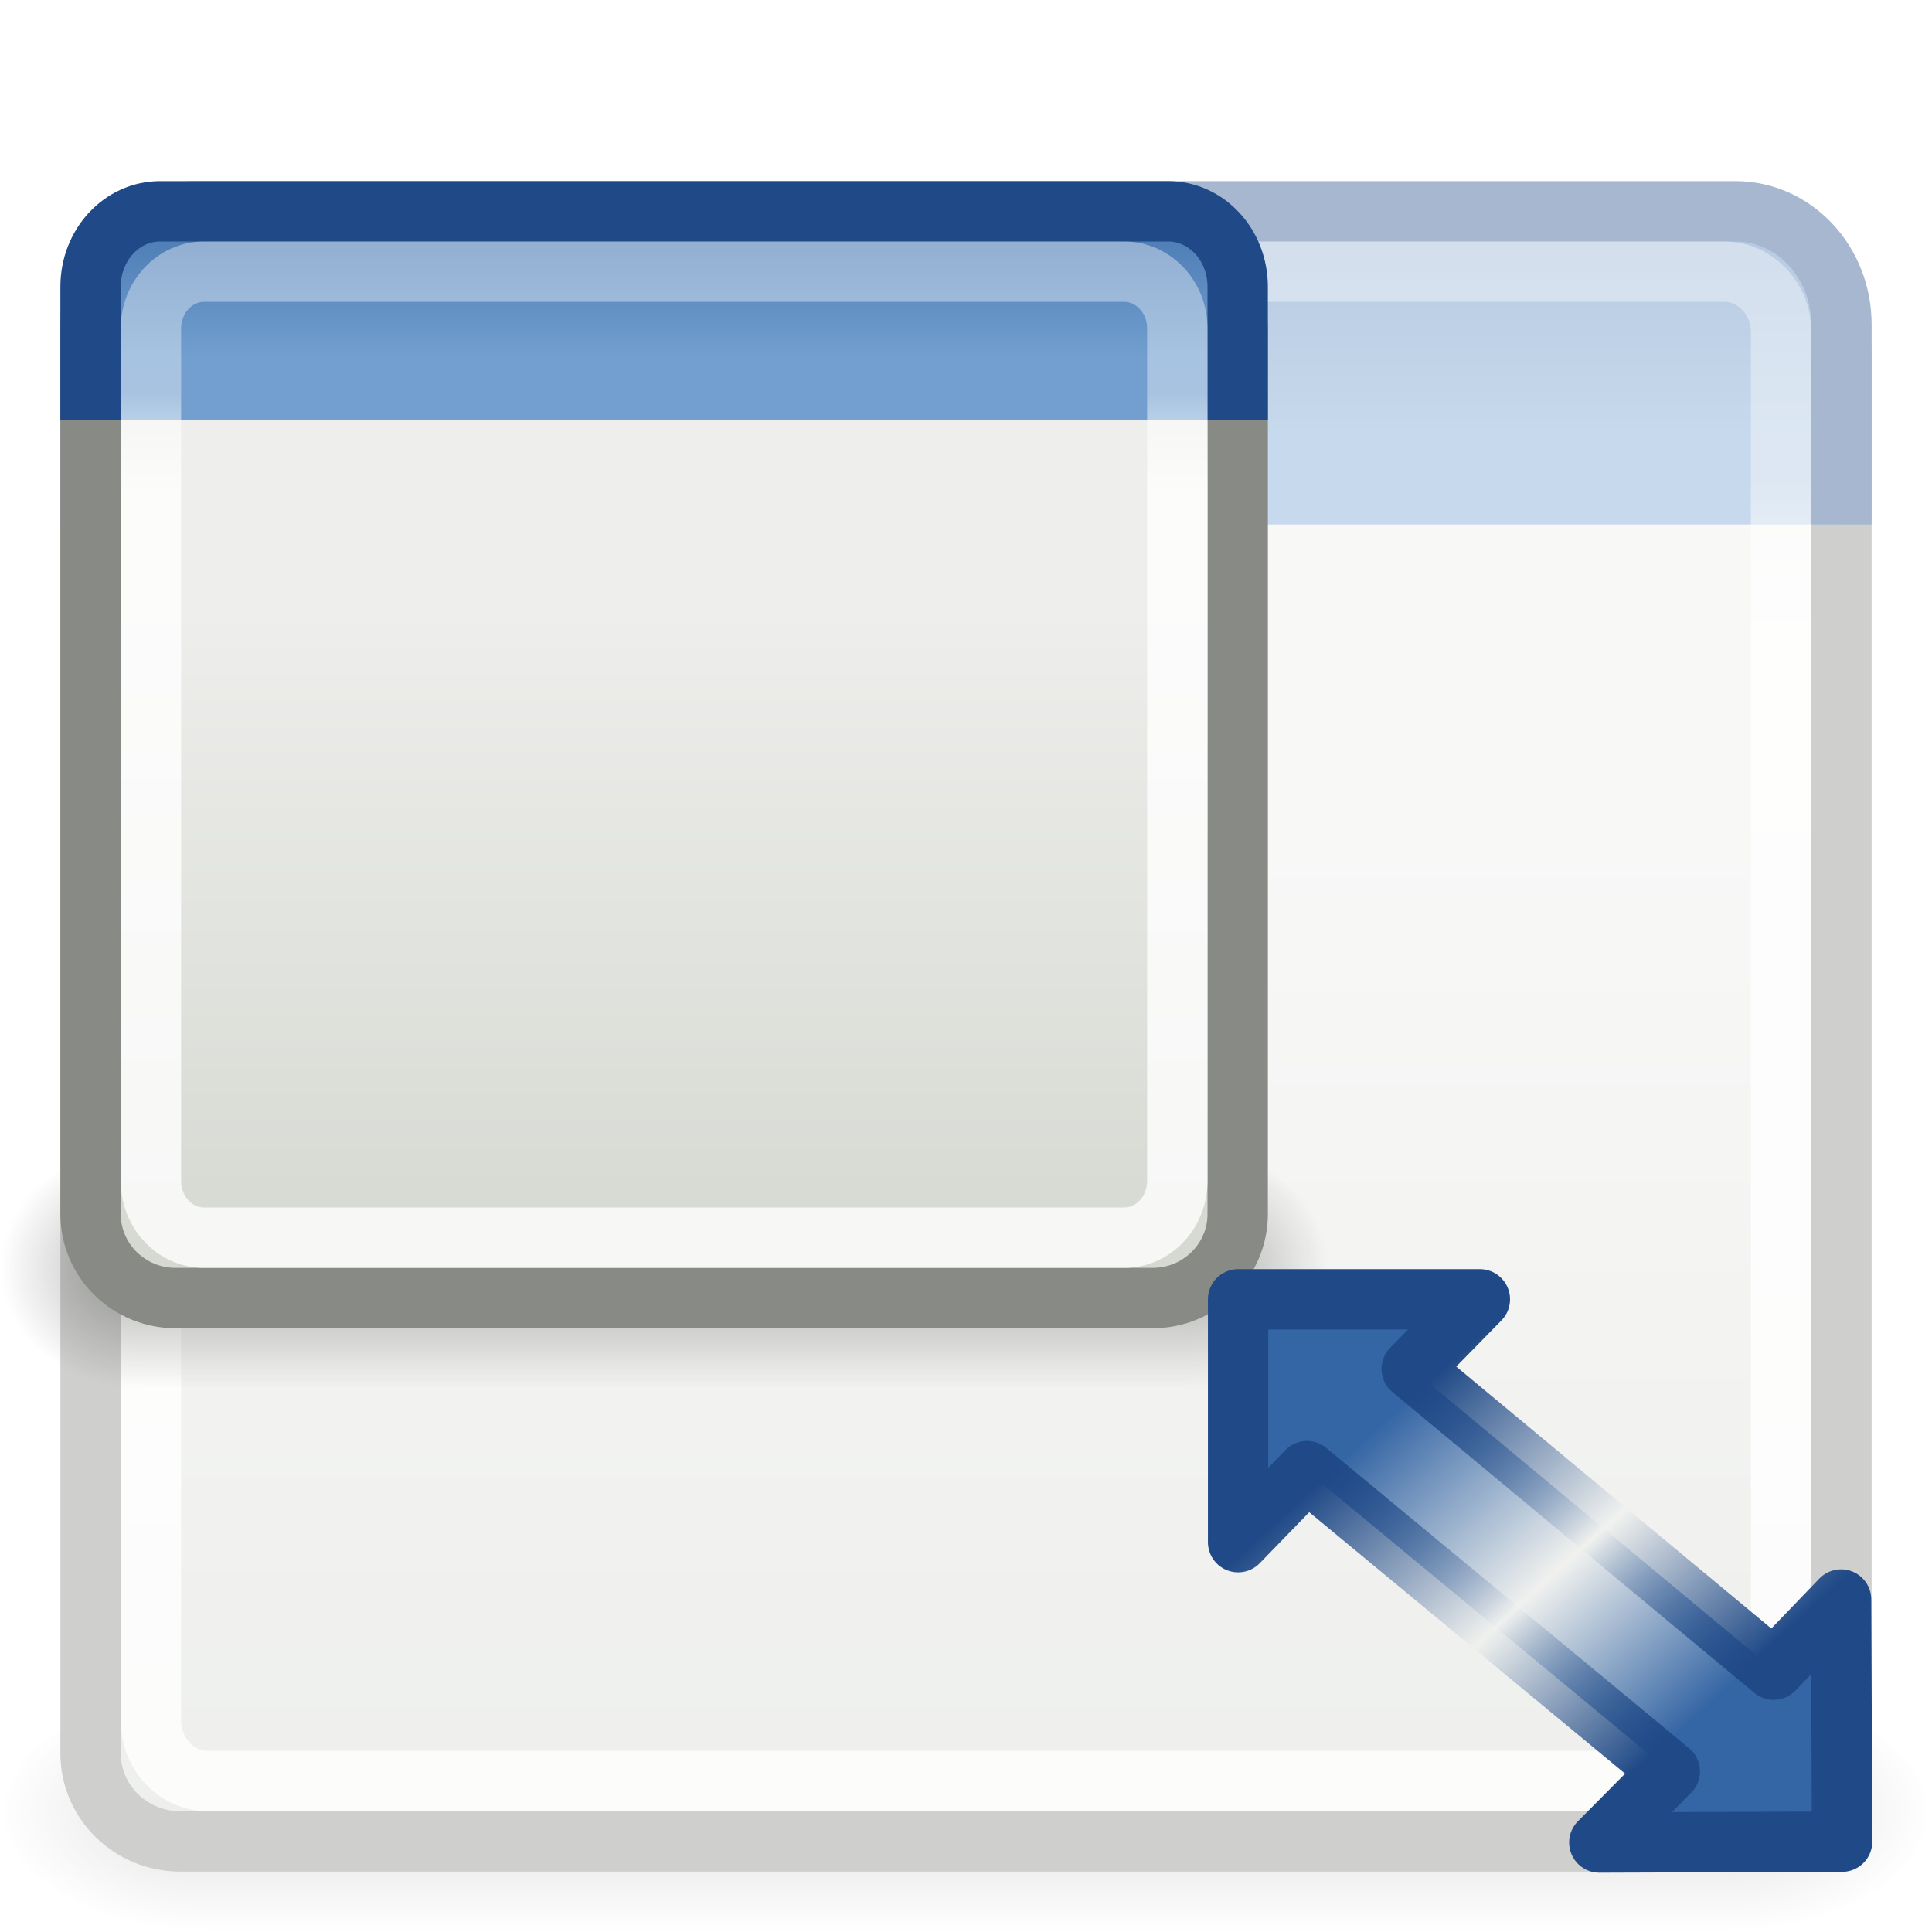
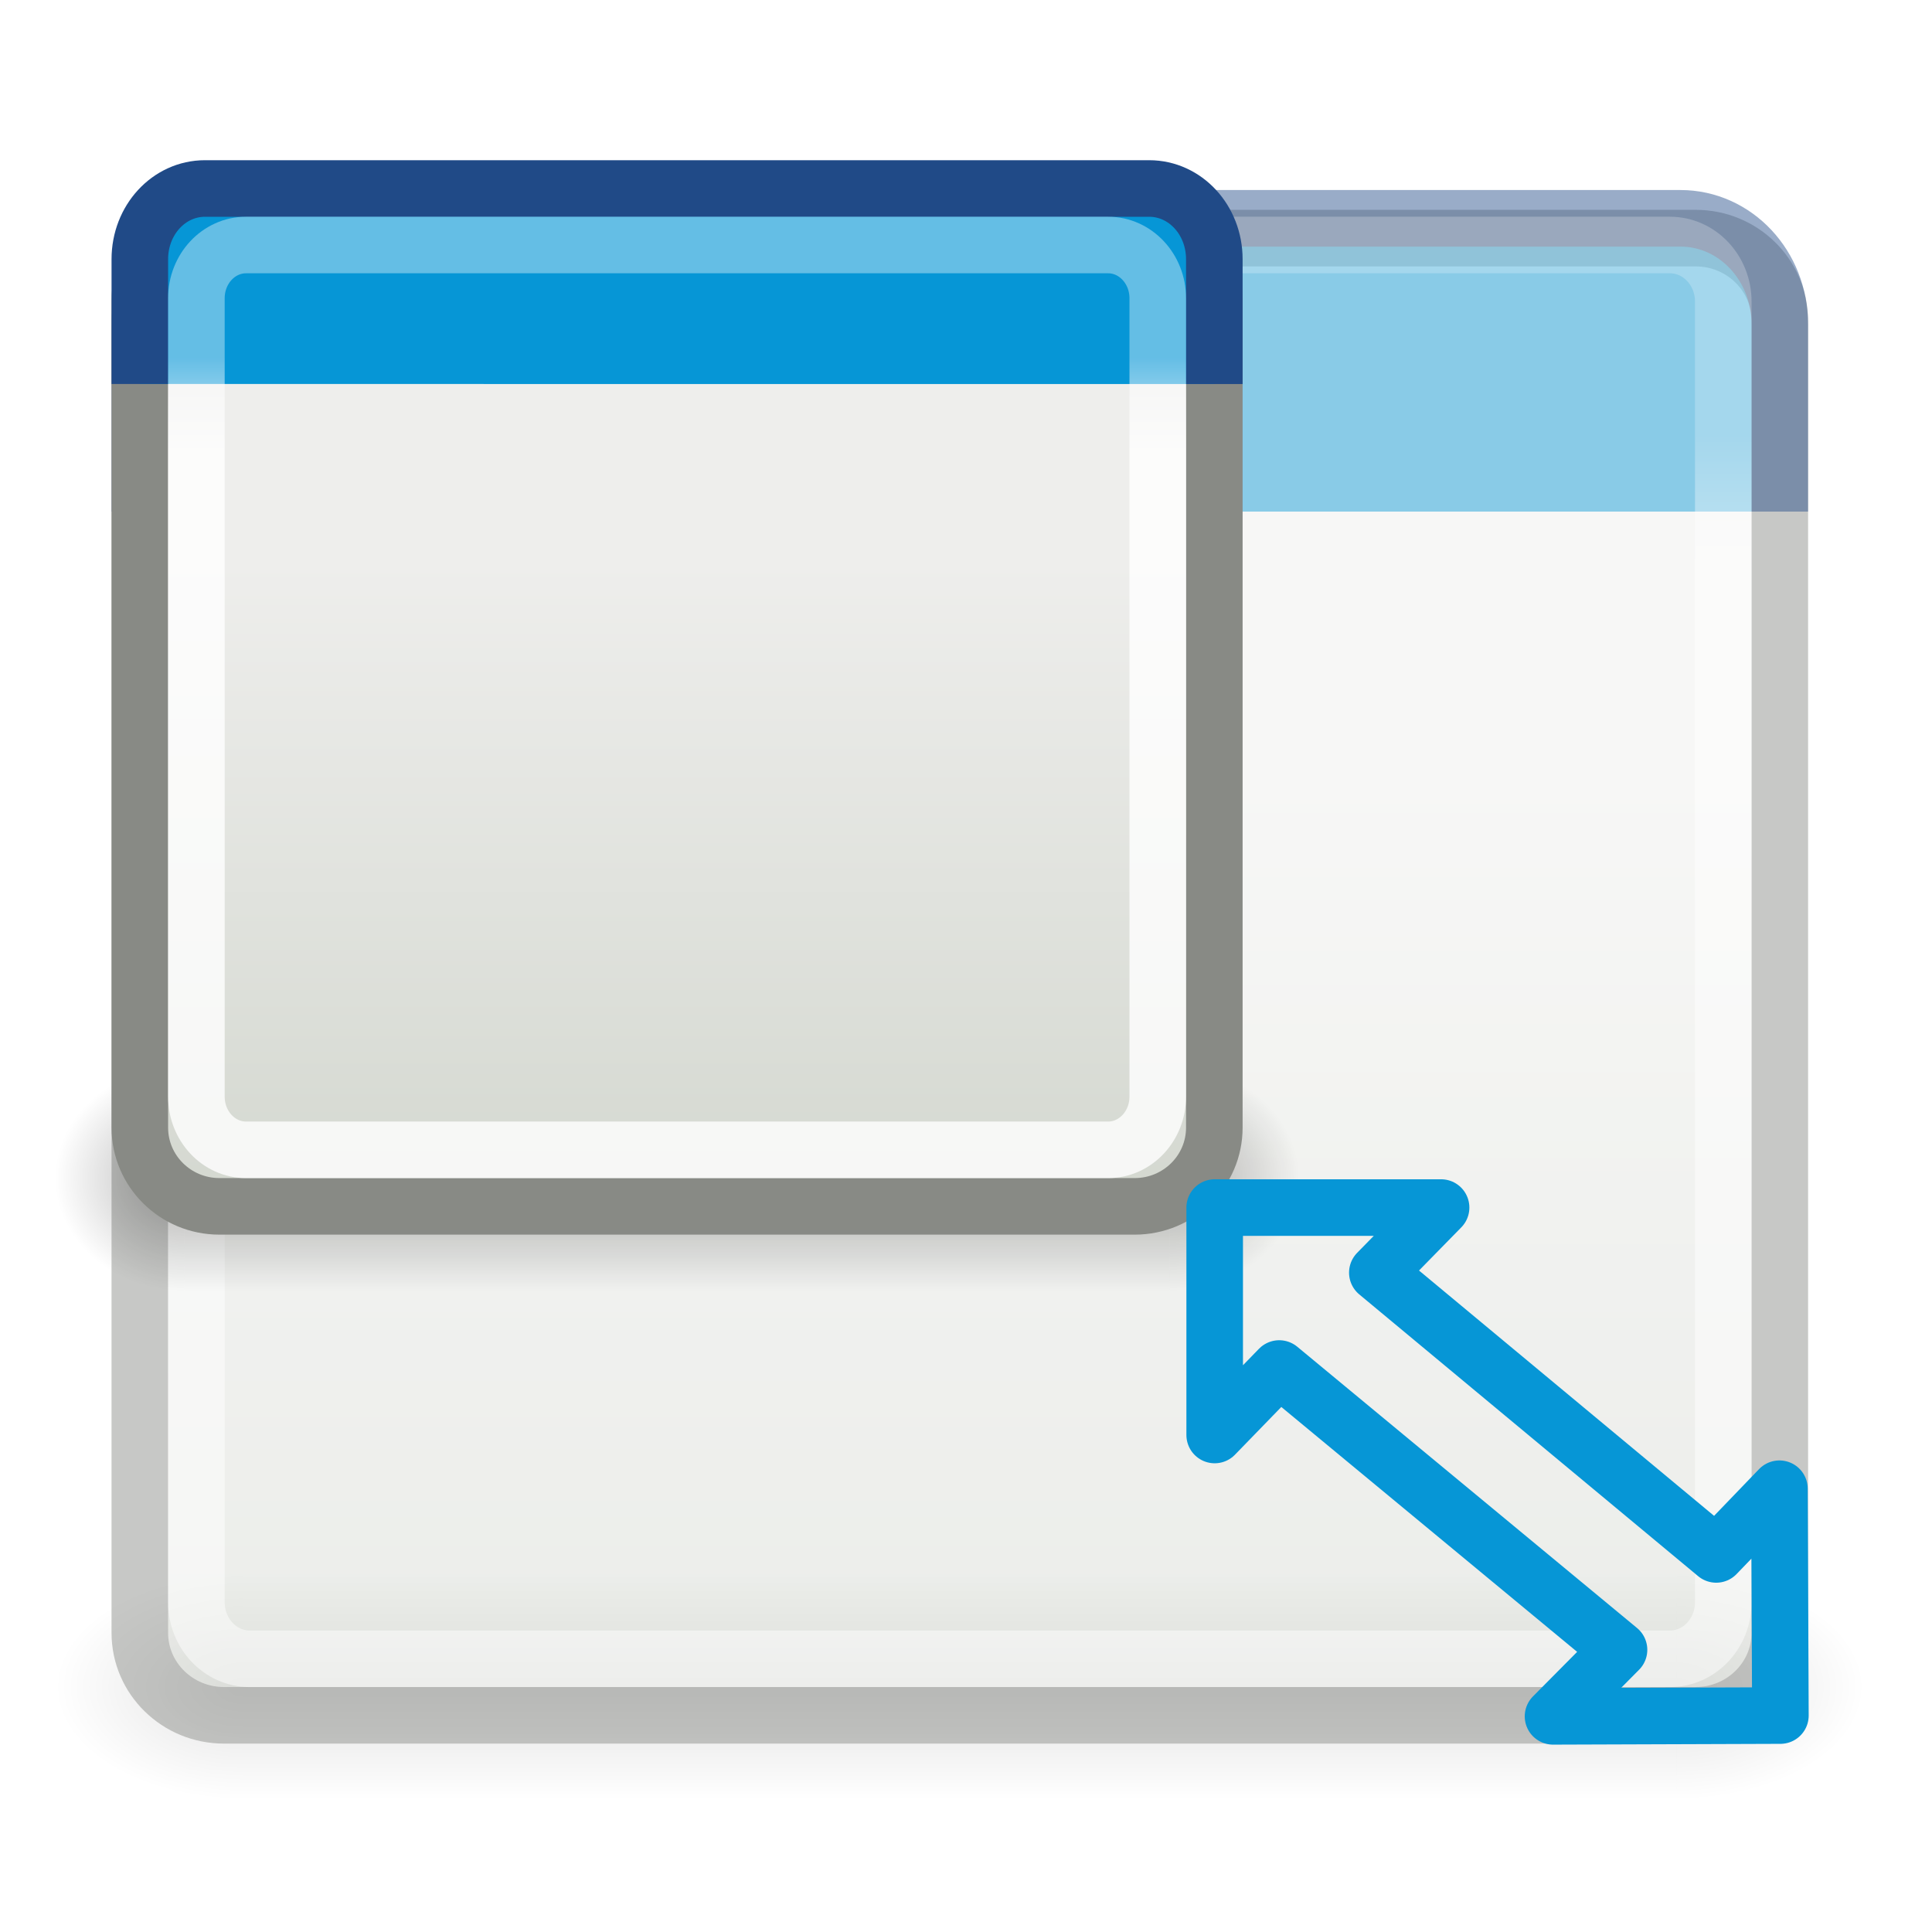
<svg xmlns="http://www.w3.org/2000/svg" xmlns:xlink="http://www.w3.org/1999/xlink" width="32" height="32" id="svg11300" version="1.0">
  <defs id="defs3">
-     <linearGradient id="linearGradient8012">
-       <stop style="stop-color:#3465a4;stop-opacity:1;" offset="0" id="stop8014" />
-       <stop id="stop8020" offset="0.228" style="stop-color:#3465a4;stop-opacity:1;" />
-       <stop style="stop-color:#3465a4;stop-opacity:0;" offset="0.508" id="stop8022" />
-       <stop id="stop8024" offset="0.757" style="stop-color:#3465a4;stop-opacity:1;" />
-       <stop style="stop-color:#3465a4;stop-opacity:1;" offset="1" id="stop8016" />
+     <linearGradient id="linearGradient3690">
+       <stop style="stop-color:white;stop-opacity:1;" offset="0" id="stop3692" />
+       <stop style="stop-color:white;stop-opacity:0.469" offset="1" id="stop3694" />
    </linearGradient>
-     <linearGradient id="linearGradient7998">
-       <stop style="stop-color:#204a87;stop-opacity:1;" offset="0" id="stop8000" />
-       <stop id="stop8006" offset="0.231" style="stop-color:#204a87;stop-opacity:1" />
-       <stop style="stop-color:#204a87;stop-opacity:0;" offset="0.509" id="stop8010" />
-       <stop style="stop-color:#204a87;stop-opacity:1" offset="0.753" id="stop8008" />
-       <stop style="stop-color:#204a87;stop-opacity:1;" offset="1" id="stop8002" />
+     <linearGradient id="linearGradient2781">
+       <stop style="stop-color:#d3d7cf;stop-opacity:1" offset="0" id="stop2783" />
+       <stop style="stop-color:#eeeeec;stop-opacity:1" offset="1" id="stop2785" />
+     </linearGradient>
+     <linearGradient id="linearGradient51765">
+       <stop style="stop-color:#000000;stop-opacity:1" offset="0" id="stop51767" />
+       <stop style="stop-color:#000000;stop-opacity:0" offset="1" id="stop51769" />
    </linearGradient>
    <linearGradient id="linearGradient47870">
-       <stop id="stop47872" offset="0" style="stop-color:#000000;stop-opacity:0" />
-       <stop id="stop47878" offset="0.5" style="stop-color:#000000;stop-opacity:1" />
-       <stop id="stop47874" offset="1" style="stop-color:#000000;stop-opacity:0" />
+       <stop style="stop-color:#000000;stop-opacity:0" offset="0" id="stop47872" />
+       <stop style="stop-color:#000000;stop-opacity:1" offset="0.5" id="stop47878" />
+       <stop style="stop-color:#000000;stop-opacity:0" offset="1" id="stop47874" />
    </linearGradient>
-     <linearGradient id="linearGradient51765">
-       <stop id="stop51767" offset="0" style="stop-color:#000000;stop-opacity:1" />
-       <stop id="stop51769" offset="1" style="stop-color:#000000;stop-opacity:0" />
-     </linearGradient>
-     <linearGradient id="linearGradient2781">
-       <stop id="stop2783" offset="0" style="stop-color:#d3d7cf;stop-opacity:1" />
-       <stop id="stop2785" offset="1" style="stop-color:#eeeeec;stop-opacity:1" />
-     </linearGradient>
-     <linearGradient id="linearGradient3674">
-       <stop id="stop3676" offset="0" style="stop-color:#3465a4;stop-opacity:1" />
-       <stop id="stop3678" offset="1" style="stop-color:#729fcf;stop-opacity:1;" />
-     </linearGradient>
-     <linearGradient id="linearGradient3690">
-       <stop id="stop3692" offset="0" style="stop-color:white;stop-opacity:1;" />
-       <stop id="stop3694" offset="1" style="stop-color:white;stop-opacity:0.469" />
-     </linearGradient>
-     <linearGradient xlink:href="#linearGradient3690" id="linearGradient7937" gradientUnits="userSpaceOnUse" gradientTransform="matrix(0.8709677,0,0,0.8620687,-5.774193,-3.689659)" x1="9.5" y1="16.264" x2="9.5" y2="13.409" />
-     <linearGradient xlink:href="#linearGradient3674" id="linearGradient7940" gradientUnits="userSpaceOnUse" gradientTransform="matrix(0.8787869,0,0,0.9378654,-5.969687,-4.471861)" x1="23.069" y1="6.799" x2="23.069" y2="12.403" />
-     <linearGradient xlink:href="#linearGradient2781" id="linearGradient7943" gradientUnits="userSpaceOnUse" gradientTransform="matrix(0.8787869,0,0,0.8564426,-5.969687,-3.329471)" x1="24.926" y1="40" x2="24.926" y2="19.539" />
-     <linearGradient xlink:href="#linearGradient3690" id="linearGradient7950" gradientUnits="userSpaceOnUse" gradientTransform="matrix(0.5606378,0,0,0.5672278,-2.994845,-1.118703)" x1="9.5" y1="16.264" x2="9.5" y2="13.409" />
-     <linearGradient xlink:href="#linearGradient3674" id="linearGradient7953" gradientUnits="userSpaceOnUse" gradientTransform="matrix(0.5757568,0,0,0.6252437,-3.393932,-1.814574)" x1="23.069" y1="6.799" x2="23.069" y2="12.403" />
-     <linearGradient xlink:href="#linearGradient2781" id="linearGradient7956" gradientUnits="userSpaceOnUse" gradientTransform="matrix(0.5757568,0,0,0.5709617,-3.393932,-1.052981)" x1="24.926" y1="40" x2="24.926" y2="19.539" />
-     <linearGradient xlink:href="#linearGradient47870" id="linearGradient7962" gradientUnits="userSpaceOnUse" gradientTransform="matrix(0.9788196,0,0,0.7154223,-8.500802,52.11272)" x1="32.085" y1="-14.402" x2="32.085" y2="-5.563" />
-     <radialGradient xlink:href="#linearGradient51765" id="radialGradient7964" gradientUnits="userSpaceOnUse" gradientTransform="matrix(1.957639,-8.146468e-7,6.6614241e-7,1.456579,-59.01756,62.73807)" cx="51.438" cy="-12.203" fx="51.438" fy="-12.203" r="2.172" />
-     <radialGradient xlink:href="#linearGradient51765" id="radialGradient7966" gradientUnits="userSpaceOnUse" gradientTransform="matrix(-1.957639,-9.2540676e-8,-1.2888861e-7,1.456579,110.0178,62.73803)" cx="51.438" cy="-12.203" fx="51.438" fy="-12.203" r="2.172" />
-     <linearGradient xlink:href="#linearGradient47870" id="linearGradient7968" gradientUnits="userSpaceOnUse" gradientTransform="matrix(0.9788196,0,0,0.7154223,-8.500802,52.11272)" x1="32.085" y1="-14.402" x2="32.085" y2="-5.563" />
-     <radialGradient xlink:href="#linearGradient51765" id="radialGradient7970" gradientUnits="userSpaceOnUse" gradientTransform="matrix(1.957639,-8.146468e-7,6.6614241e-7,1.456579,-59.01756,62.73807)" cx="51.438" cy="-12.203" fx="51.438" fy="-12.203" r="2.172" />
-     <radialGradient xlink:href="#linearGradient51765" id="radialGradient7972" gradientUnits="userSpaceOnUse" gradientTransform="matrix(-1.957639,-9.2540676e-8,-1.2888861e-7,1.456579,110.0178,62.73803)" cx="51.438" cy="-12.203" fx="51.438" fy="-12.203" r="2.172" />
-     <linearGradient xlink:href="#linearGradient7998" id="linearGradient8004" x1="15.25" y1="13.562" x2="31.875" y2="30" gradientUnits="userSpaceOnUse" gradientTransform="matrix(0.6064452,0,0,0.5491132,11.25806,14.13091)" />
-     <linearGradient xlink:href="#linearGradient8012" id="linearGradient8018" x1="15.25" y1="13.562" x2="31.875" y2="30" gradientUnits="userSpaceOnUse" gradientTransform="matrix(0.6064452,0,0,0.5491132,11.25806,14.13091)" />
+     <linearGradient xlink:href="#linearGradient47870" id="linearGradient7968" gradientUnits="userSpaceOnUse" gradientTransform="matrix(0.4936368,0,0,0.423257,-5.93307,23.74113)" x1="32.085" y1="-14.402" x2="32.085" y2="-5.563" />
+     <radialGradient xlink:href="#linearGradient51765" id="radialGradient7970" gradientUnits="userSpaceOnUse" gradientTransform="matrix(1.436034,-4.8196004e-7,4.8865154e-7,0.8617391,-46.10076,38.45724)" cx="51.438" cy="-12.203" fx="51.438" fy="-12.203" r="2.172" />
+     <radialGradient xlink:href="#linearGradient51765" id="radialGradient7972" gradientUnits="userSpaceOnUse" gradientTransform="matrix(-1.436034,-5.4748767e-8,-9.4546776e-8,0.8617391,77.89584,38.45722)" cx="51.438" cy="-12.203" fx="51.438" fy="-12.203" r="2.172" />
+     <linearGradient xlink:href="#linearGradient2781" id="linearGradient7943" gradientUnits="userSpaceOnUse" gradientTransform="matrix(0.8231268,0,0,0.8021978,-4.680648,-3.275425)" x1="24.926" y1="40" x2="24.926" y2="19.539" />
+     <linearGradient xlink:href="#linearGradient3690" id="linearGradient7937" gradientUnits="userSpaceOnUse" gradientTransform="matrix(0.8158029,0,0,0.8074675,-4.497535,-3.6128)" x1="9.5" y1="16.264" x2="9.5" y2="13.409" />
+     <radialGradient xlink:href="#linearGradient51765" id="radialGradient7964" gradientUnits="userSpaceOnUse" gradientTransform="matrix(0.9872736,-4.8196004e-7,3.359479e-7,0.8617391,-31.4096,30.02728)" cx="51.438" cy="-12.203" fx="51.438" fy="-12.203" r="2.172" />
+     <radialGradient xlink:href="#linearGradient51765" id="radialGradient7966" gradientUnits="userSpaceOnUse" gradientTransform="matrix(-0.9872736,-5.4748767e-8,-6.5000903e-8,0.8617391,53.83805,30.02726)" cx="51.438" cy="-12.203" fx="51.438" fy="-12.203" r="2.172" />
+     <linearGradient xlink:href="#linearGradient2781" id="linearGradient7956" gradientUnits="userSpaceOnUse" gradientTransform="matrix(0.5392899,0,0,0.5347985,-2.268034,-1.143122)" x1="24.926" y1="40" x2="24.926" y2="19.539" />
+     <linearGradient xlink:href="#linearGradient3690" id="linearGradient7950" gradientUnits="userSpaceOnUse" gradientTransform="matrix(0.5251285,0,0,0.5313011,-1.894224,-1.204681)" x1="9.5" y1="16.264" x2="9.5" y2="13.409" />
+     <linearGradient xlink:href="#linearGradient47870" id="linearGradient1858" gradientUnits="userSpaceOnUse" gradientTransform="matrix(0.7180172,0,0,0.423257,-9.043983,32.17109)" x1="32.085" y1="-14.402" x2="32.085" y2="-5.563" />
  </defs>
  <g id="layer1">
-     <g id="g7988" style="opacity:0.4">
-       <g id="g54724" transform="matrix(0.7831573,0,0,0.6316238,-3.970607,1.598316)" style="opacity:1">
-         <rect id="rect46899" style="opacity:0.3;fill:url(#linearGradient7968);fill-opacity:1;fill-rule:evenodd;stroke:none" y="41.809" x="9.322" height="6.323" width="32.357" />
-         <path id="path48849" style="opacity:0.3;fill:url(#radialGradient7970);fill-opacity:1;fill-rule:evenodd;stroke:none" d="M 41.678,41.8 L 41.678,48.127 C 44.022,48.103 45.93,46.705 45.93,44.974 C 45.93,43.243 44.022,41.824 41.678,41.8 z" />
-         <path id="path52742" style="opacity:0.3;fill:url(#radialGradient7972);fill-opacity:1;fill-rule:evenodd;stroke:none" d="M 9.322,41.8 L 9.322,48.127 C 6.978,48.103 5.07,46.705 5.07,44.974 C 5.07,43.243 6.978,41.824 9.322,41.8 z" />
-       </g>
-       <g id="g7974">
-         <rect style="opacity:1;fill:url(#linearGradient7943);fill-opacity:1;stroke:#888a85;stroke-width:1;stroke-miterlimit:4;stroke-opacity:1;stroke-dasharray:none" id="rect1915" width="29" height="26.121" x="1.5" y="4.379" rx="1.488" ry="1.458" />
-         <path style="opacity:1;fill:url(#linearGradient7940);fill-opacity:1;stroke:#204a87;stroke-width:1;stroke-miterlimit:4;stroke-opacity:1" d="M 1.5,8.687 L 1.5,5.376 C 1.5,4.337 2.284,3.5 3.258,3.5 L 28.742,3.5 C 29.716,3.5 30.5,4.337 30.5,5.376 L 30.5,8.687" id="path1917" />
-         <rect style="opacity:0.8;fill:none;stroke:url(#linearGradient7937);stroke-width:1;stroke-miterlimit:4;stroke-opacity:1;stroke-dasharray:none" id="rect1919" width="27" height="25" x="2.5" y="4.5" rx="0.944" ry="1" />
-       </g>
+     <g id="g866">
+       <rect width="23.736" height="3.741" x="4.03" y="26.075" style="opacity:0.12;fill:url(#linearGradient1858);fill-opacity:1;fill-rule:evenodd;stroke:none;stroke-width:0.659" id="rect46899" />
+       <path d="m 27.765,26.07 v 3.743 c 1.719,-0.014 3.119,-0.841 3.119,-1.865 0,-1.024 -1.4,-1.864 -3.119,-1.878 z" style="opacity:0.12;fill:url(#radialGradient7970);fill-opacity:1;fill-rule:evenodd;stroke:none;stroke-width:0.659" id="path48849" />
+       <path d="m 4.03,26.07 v 3.743 c -1.719,-0.014 -3.119,-0.841 -3.119,-1.865 0,-1.024 1.4,-1.864 3.119,-1.878 z" style="opacity:0.12;fill:url(#radialGradient7972);fill-opacity:1;fill-rule:evenodd;stroke:none;stroke-width:0.659" id="path52742" />
+       <rect ry="1.365" rx="1.394" y="3.944" x="2.316" height="24.467" width="27.163" id="rect1915" style="opacity:0.47;fill:url(#linearGradient7943);fill-opacity:1;stroke:#888a85;stroke-width:0.937;stroke-miterlimit:4;stroke-dasharray:none;stroke-opacity:1" />
+       <path id="path1917" d="M 2.316,8.474 V 5.373 c 0,-0.973 0.734,-1.757 1.646,-1.757 H 27.833 c 0.912,0 1.646,0.784 1.646,1.757 v 3.101" style="opacity:0.46;fill:#0696d6;fill-opacity:1;stroke:#204a87;stroke-width:0.937;stroke-miterlimit:4;stroke-opacity:1" />
+       <rect ry="0.937" rx="0.884" y="4.058" x="3.253" height="23.417" width="25.29" id="rect1919" style="opacity:0.49;fill:none;stroke:url(#linearGradient7937);stroke-width:0.937;stroke-miterlimit:4;stroke-dasharray:none;stroke-opacity:1" />
+       <rect id="rect7408" style="opacity:0.3;fill:url(#linearGradient7968);fill-opacity:1;fill-rule:evenodd;stroke:none;stroke-width:0.546" y="17.645" x="3.055" height="3.741" width="16.318" />
+       <path id="path7410" style="opacity:0.3;fill:url(#radialGradient7964);fill-opacity:1;fill-rule:evenodd;stroke:none;stroke-width:0.546" d="m 19.373,17.64 v 3.743 c 1.182,-0.014 2.144,-0.841 2.144,-1.865 0,-1.024 -0.962,-1.864 -2.144,-1.878 z" />
+       <path id="path7412" style="opacity:0.3;fill:url(#radialGradient7966);fill-opacity:1;fill-rule:evenodd;stroke:none;stroke-width:0.546" d="m 3.055,17.64 v 3.743 C 1.873,21.369 0.911,20.542 0.911,19.518 c 0,-1.024 0.962,-1.864 2.144,-1.878 z" />
+       <rect style="fill:url(#linearGradient7956);fill-opacity:1;stroke:#888a85;stroke-width:0.937;stroke-miterlimit:4;stroke-dasharray:none;stroke-opacity:1" id="rect7414" width="17.797" height="16.311" x="2.316" y="3.67" rx="1.318" ry="1.304" />
+       <path style="fill:#0696d6;fill-opacity:1;stroke:#204a87;stroke-width:0.937;stroke-miterlimit:4;stroke-opacity:1" d="M 2.316,6.36 V 4.293 c 0,-0.649 0.481,-1.171 1.079,-1.171 H 19.034 c 0.598,0 1.079,0.522 1.079,1.171 v 2.068" id="path7416" />
+       <rect style="opacity:0.8;fill:none;stroke:url(#linearGradient7950);stroke-width:0.937;stroke-miterlimit:4;stroke-dasharray:none;stroke-opacity:1" id="rect7418" width="15.923" height="14.987" x="3.253" y="4.058" rx="0.823" ry="0.881" />
+       <path id="path6755" d="m 20.119,20.001 v 3.767 l 1.069,-1.101 5.628,4.659 -1.093,1.102 3.766,-0.013 -0.016,-3.757 -1.047,1.088 -5.613,-4.667 1.056,-1.078 z" style="fill:none;fill-opacity:1;fill-rule:evenodd;stroke:#0696d6;stroke-width:0.937;stroke-linecap:butt;stroke-linejoin:round;stroke-miterlimit:4;stroke-dasharray:none;stroke-opacity:1" />
    </g>
-     <g id="g7979">
-       <g transform="matrix(0.5384206,0,0,0.6316238,-2.729792,-7.401683)" id="g7406">
-         <rect width="32.357" height="6.323" x="9.322" y="41.809" style="opacity:0.3;fill:url(#linearGradient7962);fill-opacity:1;fill-rule:evenodd;stroke:none" id="rect7408" />
-         <path d="M 41.678,41.8 L 41.678,48.127 C 44.022,48.103 45.93,46.705 45.93,44.974 C 45.93,43.243 44.022,41.824 41.678,41.8 z" style="opacity:0.3;fill:url(#radialGradient7964);fill-opacity:1;fill-rule:evenodd;stroke:none" id="path7410" />
-         <path d="M 9.322,41.8 L 9.322,48.127 C 6.978,48.103 5.07,46.705 5.07,44.974 C 5.07,43.243 6.978,41.824 9.322,41.8 z" style="opacity:0.3;fill:url(#radialGradient7966);fill-opacity:1;fill-rule:evenodd;stroke:none" id="path7412" />
-       </g>
-       <rect style="fill:url(#linearGradient7956);fill-opacity:1;stroke:#888a85;stroke-width:1;stroke-miterlimit:4;stroke-opacity:1;stroke-dasharray:none" id="rect7414" width="19" height="17.414" x="1.5" y="4.086" rx="1.408" ry="1.392" />
-       <path style="fill:url(#linearGradient7953);fill-opacity:1;stroke:#204a87;stroke-width:1;stroke-miterlimit:4;stroke-opacity:1" d="M 1.5,6.958 L 1.5,4.75 C 1.5,4.058 2.014,3.5 2.652,3.5 L 19.348,3.5 C 19.986,3.5 20.5,4.058 20.5,4.75 L 20.5,6.958" id="path7416" />
-       <rect style="opacity:0.8;fill:none;stroke:url(#linearGradient7950);stroke-width:1;stroke-miterlimit:4;stroke-opacity:1;stroke-dasharray:none" id="rect7418" width="17" height="16" x="2.5" y="4.5" rx="0.879" ry="0.941" />
-     </g>
-     <path style="fill:url(#linearGradient8018);fill-opacity:1;fill-rule:evenodd;stroke:url(#linearGradient8004);stroke-width:1;stroke-linecap:butt;stroke-linejoin:round;stroke-miterlimit:4;stroke-opacity:1;stroke-dasharray:none" d="M 20.507,21.521 L 20.507,25.543 L 21.648,24.367 L 27.657,29.341 L 26.49,30.518 L 30.511,30.504 L 30.494,26.493 L 29.377,27.655 L 23.383,22.673 L 24.511,21.521 L 20.507,21.521 z" id="path6755" />
  </g>
</svg>
